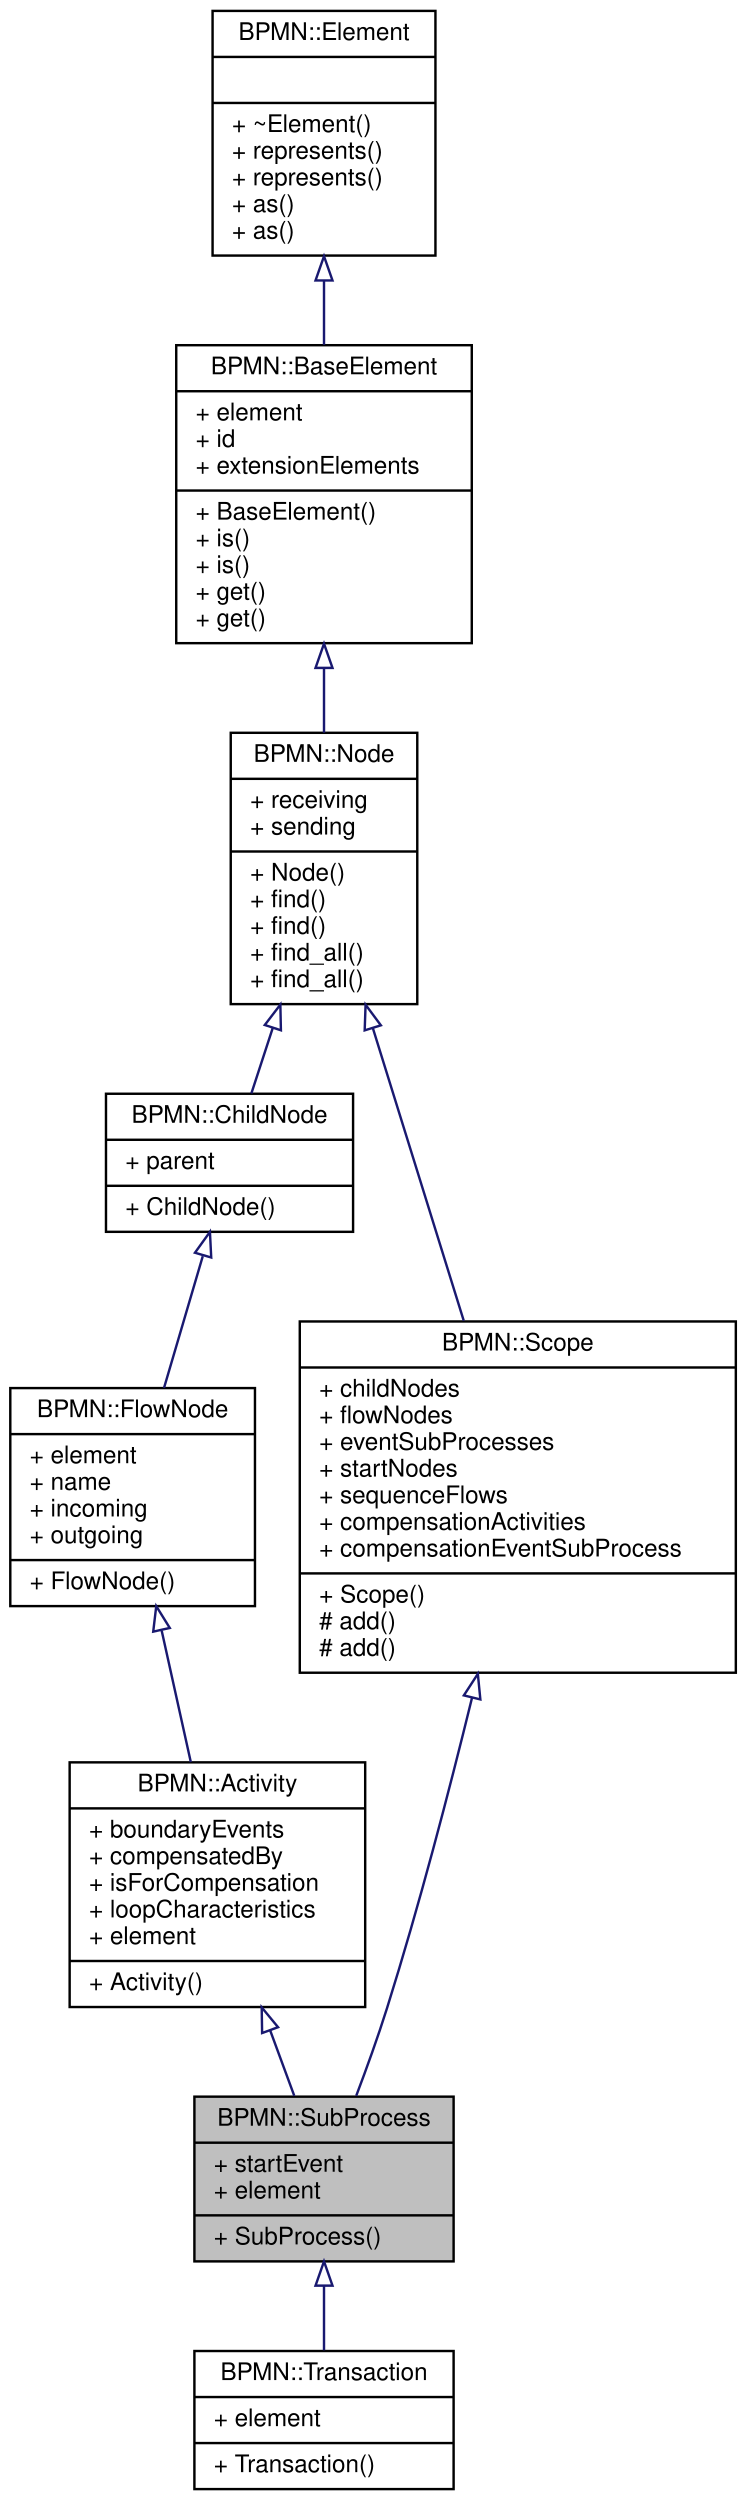
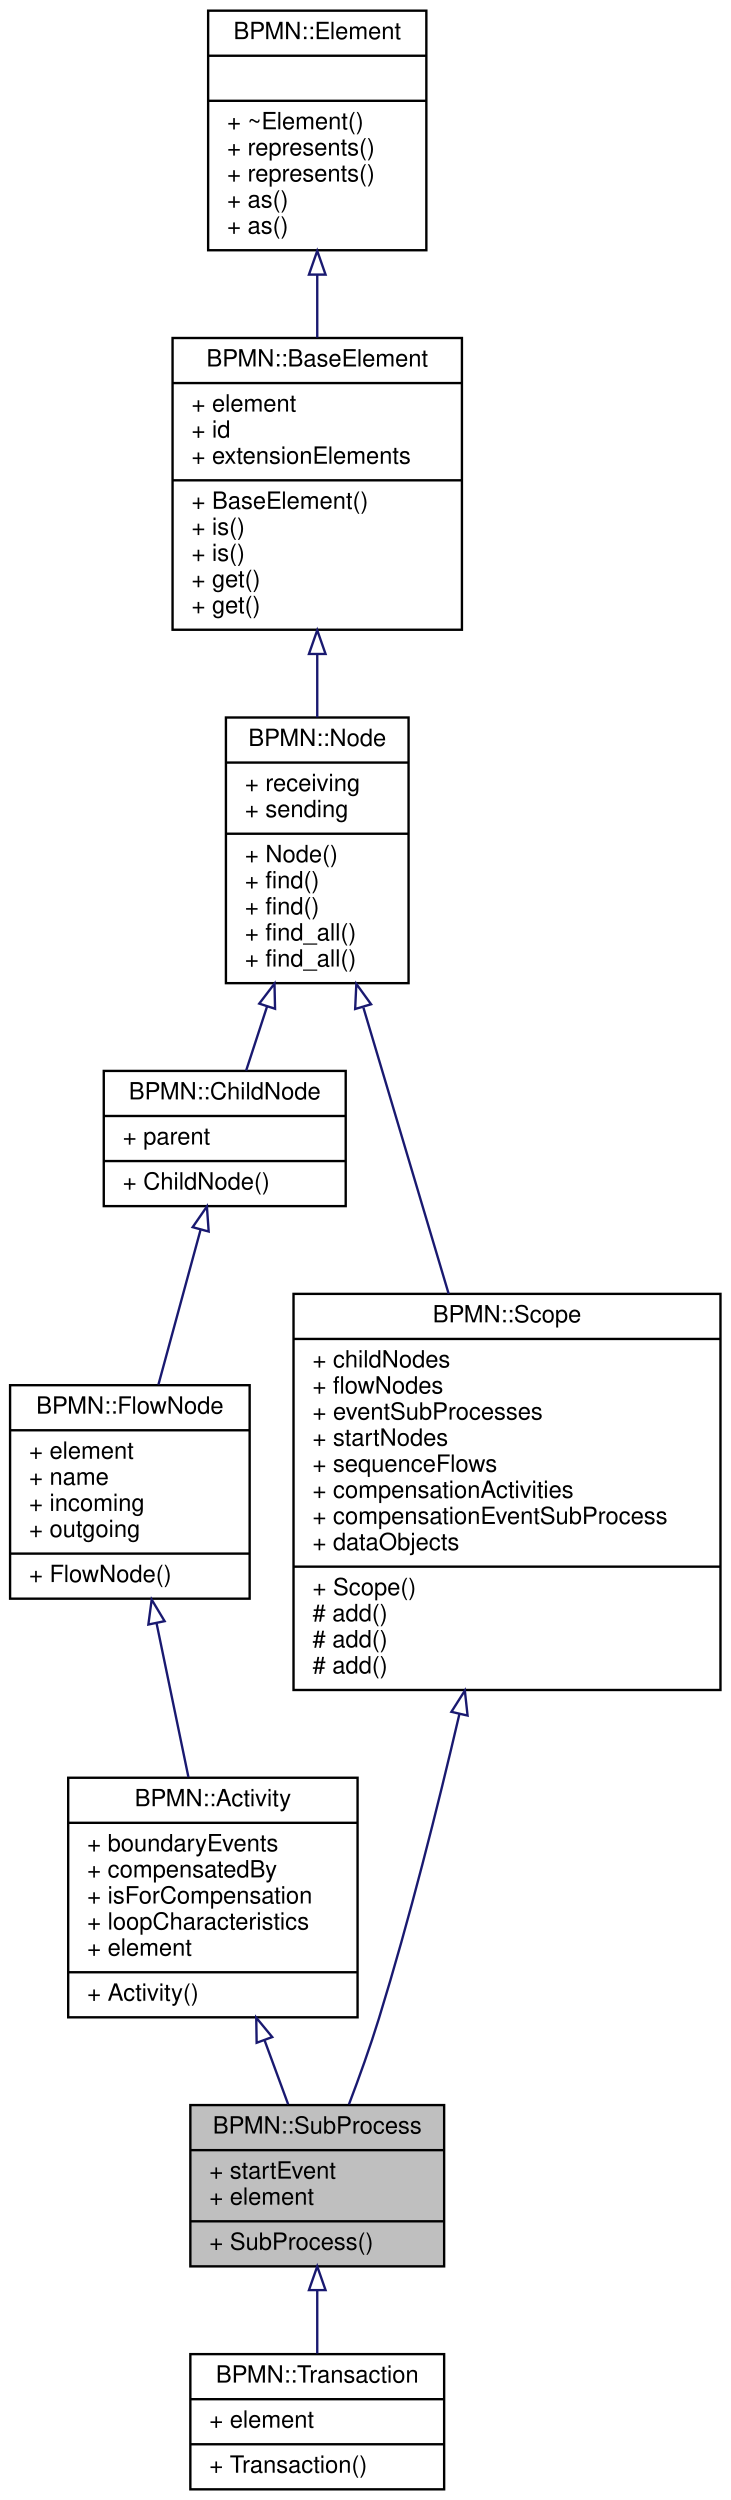
- <svg xmlns="http://www.w3.org/2000/svg" xmlns:xlink="http://www.w3.org/1999/xlink" width="308pt" height="1032pt" viewBox="0.00 0.00 307.50 1032.00">
-   <g id="graph0" class="graph" transform="scale(1 1) rotate(0) translate(4 1028)">
+ <svg xmlns="http://www.w3.org/2000/svg" xmlns:xlink="http://www.w3.org/1999/xlink" width="308pt" height="1054pt" viewBox="0.00 0.00 307.50 1054.00">
+   <g id="graph0" class="graph" transform="scale(1 1) rotate(0) translate(4 1050)">
    <g id="node1" class="node">
      <g id="a_node1">
        <a xlink:title=" ">
          <polygon fill="#bfbfbf" stroke="black" points="76,-94.5 76,-162.5 183,-162.5 183,-94.5 76,-94.5" />
          <text text-anchor="middle" x="129.5" y="-150.5" font-family="Helvetica,sans-Serif" font-size="10.00">BPMN::SubProcess</text>
          <polyline fill="none" stroke="black" points="76,-143.5 183,-143.5 " />
          <text text-anchor="start" x="84" y="-131.5" font-family="Helvetica,sans-Serif" font-size="10.00">+ startEvent</text>
          <text text-anchor="start" x="84" y="-120.5" font-family="Helvetica,sans-Serif" font-size="10.00">+ element</text>
          <polyline fill="none" stroke="black" points="76,-113.5 183,-113.5 " />
          <text text-anchor="start" x="84" y="-101.5" font-family="Helvetica,sans-Serif" font-size="10.00">+ SubProcess()</text>
        </a>
      </g>
    </g>
    <g id="node9" class="node">
      <g id="a_node9">
        <a xlink:href="classBPMN_1_1Transaction.html" target="_top" xlink:title=" ">
          <polygon fill="none" stroke="black" points="76,-0.5 76,-57.5 183,-57.5 183,-0.5 76,-0.5" />
          <text text-anchor="middle" x="129.5" y="-45.5" font-family="Helvetica,sans-Serif" font-size="10.00">BPMN::Transaction</text>
          <polyline fill="none" stroke="black" points="76,-38.5 183,-38.5 " />
          <text text-anchor="start" x="84" y="-26.5" font-family="Helvetica,sans-Serif" font-size="10.00">+ element</text>
          <polyline fill="none" stroke="black" points="76,-19.5 183,-19.5 " />
          <text text-anchor="start" x="84" y="-7.5" font-family="Helvetica,sans-Serif" font-size="10.00">+ Transaction()</text>
        </a>
      </g>
    </g>
    <g id="edge9" class="edge">
      <path fill="none" stroke="midnightblue" d="M129.5,-84.45C129.5,-75.4 129.5,-66.09 129.5,-57.78" />
      <polygon fill="none" stroke="midnightblue" points="126,-84.49 129.5,-94.49 133,-84.49 126,-84.49" />
    </g>
    <g id="node2" class="node">
      <g id="a_node2">
        <a xlink:href="classBPMN_1_1Activity.html" target="_top" xlink:title=" ">
          <polygon fill="none" stroke="black" points="24.5,-199.5 24.5,-300.5 146.5,-300.5 146.5,-199.5 24.5,-199.5" />
          <text text-anchor="middle" x="85.5" y="-288.5" font-family="Helvetica,sans-Serif" font-size="10.00">BPMN::Activity</text>
          <polyline fill="none" stroke="black" points="24.5,-281.5 146.5,-281.5 " />
          <text text-anchor="start" x="32.5" y="-269.5" font-family="Helvetica,sans-Serif" font-size="10.00">+ boundaryEvents</text>
          <text text-anchor="start" x="32.5" y="-258.5" font-family="Helvetica,sans-Serif" font-size="10.00">+ compensatedBy</text>
          <text text-anchor="start" x="32.5" y="-247.5" font-family="Helvetica,sans-Serif" font-size="10.00">+ isForCompensation</text>
          <text text-anchor="start" x="32.5" y="-236.5" font-family="Helvetica,sans-Serif" font-size="10.00">+ loopCharacteristics</text>
          <text text-anchor="start" x="32.5" y="-225.5" font-family="Helvetica,sans-Serif" font-size="10.00">+ element</text>
          <polyline fill="none" stroke="black" points="24.5,-218.5 146.5,-218.5 " />
          <text text-anchor="start" x="32.5" y="-206.5" font-family="Helvetica,sans-Serif" font-size="10.00">+ Activity()</text>
        </a>
      </g>
    </g>
    <g id="edge1" class="edge">
      <path fill="none" stroke="midnightblue" d="M107.31,-189.76C110.72,-180.5 114.14,-171.23 117.23,-162.83" />
      <polygon fill="none" stroke="midnightblue" points="103.95,-188.77 103.78,-199.36 110.52,-191.18 103.95,-188.77" />
    </g>
    <g id="node3" class="node">
      <g id="a_node3">
        <a xlink:href="classBPMN_1_1FlowNode.html" target="_top" xlink:title="Base class for BPMN elements that may contain incoming and outgoing sequence flows.">
-           <polygon fill="none" stroke="black" points="0,-365 0,-455 101,-455 101,-365 0,-365" />
-           <text text-anchor="middle" x="50.5" y="-443" font-family="Helvetica,sans-Serif" font-size="10.00">BPMN::FlowNode</text>
-           <polyline fill="none" stroke="black" points="0,-436 101,-436 " />
-           <text text-anchor="start" x="8" y="-424" font-family="Helvetica,sans-Serif" font-size="10.00">+ element</text>
-           <text text-anchor="start" x="8" y="-413" font-family="Helvetica,sans-Serif" font-size="10.00">+ name</text>
-           <text text-anchor="start" x="8" y="-402" font-family="Helvetica,sans-Serif" font-size="10.00">+ incoming</text>
-           <text text-anchor="start" x="8" y="-391" font-family="Helvetica,sans-Serif" font-size="10.00">+ outgoing</text>
-           <polyline fill="none" stroke="black" points="0,-384 101,-384 " />
-           <text text-anchor="start" x="8" y="-372" font-family="Helvetica,sans-Serif" font-size="10.00">+ FlowNode()</text>
+           <polygon fill="none" stroke="black" points="0,-376 0,-466 101,-466 101,-376 0,-376" />
+           <text text-anchor="middle" x="50.5" y="-454" font-family="Helvetica,sans-Serif" font-size="10.00">BPMN::FlowNode</text>
+           <polyline fill="none" stroke="black" points="0,-447 101,-447 " />
+           <text text-anchor="start" x="8" y="-435" font-family="Helvetica,sans-Serif" font-size="10.00">+ element</text>
+           <text text-anchor="start" x="8" y="-424" font-family="Helvetica,sans-Serif" font-size="10.00">+ name</text>
+           <text text-anchor="start" x="8" y="-413" font-family="Helvetica,sans-Serif" font-size="10.00">+ incoming</text>
+           <text text-anchor="start" x="8" y="-402" font-family="Helvetica,sans-Serif" font-size="10.00">+ outgoing</text>
+           <polyline fill="none" stroke="black" points="0,-395 101,-395 " />
+           <text text-anchor="start" x="8" y="-383" font-family="Helvetica,sans-Serif" font-size="10.00">+ FlowNode()</text>
        </a>
      </g>
    </g>
    <g id="edge2" class="edge">
-       <path fill="none" stroke="midnightblue" d="M62.49,-354.87C66.39,-337.28 70.69,-317.86 74.51,-300.62" />
-       <polygon fill="none" stroke="midnightblue" points="59,-354.47 60.25,-364.99 65.83,-355.98 59,-354.47" />
+       <path fill="none" stroke="midnightblue" d="M61.76,-365.62C66.08,-344.79 70.97,-321.15 75.19,-300.77" />
+       <polygon fill="none" stroke="midnightblue" points="58.3,-365.1 59.7,-375.6 65.15,-366.51 58.3,-365.1" />
    </g>
    <g id="node4" class="node">
      <g id="a_node4">
        <a xlink:href="classBPMN_1_1ChildNode.html" target="_top" xlink:title="Base class for BPMN elements within a Scope.">
-           <polygon fill="none" stroke="black" points="39.5,-519.5 39.5,-576.5 141.5,-576.5 141.5,-519.5 39.5,-519.5" />
-           <text text-anchor="middle" x="90.5" y="-564.5" font-family="Helvetica,sans-Serif" font-size="10.00">BPMN::ChildNode</text>
-           <polyline fill="none" stroke="black" points="39.5,-557.5 141.5,-557.5 " />
-           <text text-anchor="start" x="47.5" y="-545.5" font-family="Helvetica,sans-Serif" font-size="10.00">+ parent</text>
-           <polyline fill="none" stroke="black" points="39.5,-538.5 141.5,-538.5 " />
-           <text text-anchor="start" x="47.5" y="-526.5" font-family="Helvetica,sans-Serif" font-size="10.00">+ ChildNode()</text>
+           <polygon fill="none" stroke="black" points="39.5,-541.5 39.5,-598.5 141.5,-598.5 141.5,-541.5 39.5,-541.5" />
+           <text text-anchor="middle" x="90.5" y="-586.5" font-family="Helvetica,sans-Serif" font-size="10.00">BPMN::ChildNode</text>
+           <polyline fill="none" stroke="black" points="39.5,-579.5 141.5,-579.5 " />
+           <text text-anchor="start" x="47.5" y="-567.5" font-family="Helvetica,sans-Serif" font-size="10.00">+ parent</text>
+           <polyline fill="none" stroke="black" points="39.5,-560.5 141.5,-560.5 " />
+           <text text-anchor="start" x="47.5" y="-548.5" font-family="Helvetica,sans-Serif" font-size="10.00">+ ChildNode()</text>
        </a>
      </g>
    </g>
    <g id="edge3" class="edge">
-       <path fill="none" stroke="midnightblue" d="M79.46,-509.45C74.5,-492.61 68.63,-472.63 63.46,-455.08" />
-       <polygon fill="none" stroke="midnightblue" points="76.23,-510.87 82.41,-519.48 82.94,-508.9 76.23,-510.87" />
+       <path fill="none" stroke="midnightblue" d="M80.28,-531.43C74.87,-511.57 68.2,-487.06 62.55,-466.28" />
+       <polygon fill="none" stroke="midnightblue" points="76.97,-532.62 82.98,-541.35 83.73,-530.78 76.97,-532.62" />
    </g>
    <g id="node5" class="node">
      <g id="a_node5">
        <a xlink:href="classBPMN_1_1Node.html" target="_top" xlink:title="Base class for all nodes in a BPMN model.">
-           <polygon fill="none" stroke="black" points="91,-613.5 91,-725.5 168,-725.5 168,-613.5 91,-613.5" />
-           <text text-anchor="middle" x="129.5" y="-713.5" font-family="Helvetica,sans-Serif" font-size="10.00">BPMN::Node</text>
-           <polyline fill="none" stroke="black" points="91,-706.5 168,-706.5 " />
-           <text text-anchor="start" x="99" y="-694.5" font-family="Helvetica,sans-Serif" font-size="10.00">+ receiving</text>
-           <text text-anchor="start" x="99" y="-683.5" font-family="Helvetica,sans-Serif" font-size="10.00">+ sending</text>
-           <polyline fill="none" stroke="black" points="91,-676.5 168,-676.5 " />
-           <text text-anchor="start" x="99" y="-664.5" font-family="Helvetica,sans-Serif" font-size="10.00">+ Node()</text>
-           <text text-anchor="start" x="99" y="-653.5" font-family="Helvetica,sans-Serif" font-size="10.00">+ find()</text>
-           <text text-anchor="start" x="99" y="-642.5" font-family="Helvetica,sans-Serif" font-size="10.00">+ find()</text>
-           <text text-anchor="start" x="99" y="-631.5" font-family="Helvetica,sans-Serif" font-size="10.00">+ find_all()</text>
-           <text text-anchor="start" x="99" y="-620.5" font-family="Helvetica,sans-Serif" font-size="10.00">+ find_all()</text>
+           <polygon fill="none" stroke="black" points="91,-635.5 91,-747.5 168,-747.5 168,-635.5 91,-635.5" />
+           <text text-anchor="middle" x="129.5" y="-735.5" font-family="Helvetica,sans-Serif" font-size="10.00">BPMN::Node</text>
+           <polyline fill="none" stroke="black" points="91,-728.5 168,-728.5 " />
+           <text text-anchor="start" x="99" y="-716.5" font-family="Helvetica,sans-Serif" font-size="10.00">+ receiving</text>
+           <text text-anchor="start" x="99" y="-705.5" font-family="Helvetica,sans-Serif" font-size="10.00">+ sending</text>
+           <polyline fill="none" stroke="black" points="91,-698.5 168,-698.5 " />
+           <text text-anchor="start" x="99" y="-686.5" font-family="Helvetica,sans-Serif" font-size="10.00">+ Node()</text>
+           <text text-anchor="start" x="99" y="-675.5" font-family="Helvetica,sans-Serif" font-size="10.00">+ find()</text>
+           <text text-anchor="start" x="99" y="-664.5" font-family="Helvetica,sans-Serif" font-size="10.00">+ find()</text>
+           <text text-anchor="start" x="99" y="-653.5" font-family="Helvetica,sans-Serif" font-size="10.00">+ find_all()</text>
+           <text text-anchor="start" x="99" y="-642.5" font-family="Helvetica,sans-Serif" font-size="10.00">+ find_all()</text>
        </a>
      </g>
    </g>
    <g id="edge4" class="edge">
-       <path fill="none" stroke="midnightblue" d="M108.37,-603.74C105.25,-594.21 102.2,-584.84 99.52,-576.63" />
-       <polygon fill="none" stroke="midnightblue" points="105.05,-604.88 111.48,-613.3 111.71,-602.7 105.05,-604.88" />
+       <path fill="none" stroke="midnightblue" d="M108.37,-625.74C105.25,-616.21 102.2,-606.84 99.52,-598.63" />
+       <polygon fill="none" stroke="midnightblue" points="105.05,-626.88 111.48,-635.3 111.71,-624.7 105.05,-626.88" />
    </g>
    <g id="node8" class="node">
      <g id="a_node8">
        <a xlink:href="classBPMN_1_1Scope.html" target="_top" xlink:title="Base class for BPMN elements that may contain a ChildNode elements.">
-           <polygon fill="none" stroke="black" points="119.5,-337.5 119.5,-482.5 299.5,-482.5 299.5,-337.5 119.5,-337.5" />
-           <text text-anchor="middle" x="209.5" y="-470.5" font-family="Helvetica,sans-Serif" font-size="10.00">BPMN::Scope</text>
-           <polyline fill="none" stroke="black" points="119.5,-463.5 299.5,-463.5 " />
-           <text text-anchor="start" x="127.5" y="-451.5" font-family="Helvetica,sans-Serif" font-size="10.00">+ childNodes</text>
-           <text text-anchor="start" x="127.5" y="-440.5" font-family="Helvetica,sans-Serif" font-size="10.00">+ flowNodes</text>
-           <text text-anchor="start" x="127.5" y="-429.5" font-family="Helvetica,sans-Serif" font-size="10.00">+ eventSubProcesses</text>
-           <text text-anchor="start" x="127.5" y="-418.5" font-family="Helvetica,sans-Serif" font-size="10.00">+ startNodes</text>
-           <text text-anchor="start" x="127.5" y="-407.5" font-family="Helvetica,sans-Serif" font-size="10.00">+ sequenceFlows</text>
-           <text text-anchor="start" x="127.5" y="-396.5" font-family="Helvetica,sans-Serif" font-size="10.00">+ compensationActivities</text>
-           <text text-anchor="start" x="127.5" y="-385.5" font-family="Helvetica,sans-Serif" font-size="10.00">+ compensationEventSubProcess</text>
-           <polyline fill="none" stroke="black" points="119.5,-378.5 299.5,-378.5 " />
-           <text text-anchor="start" x="127.5" y="-366.5" font-family="Helvetica,sans-Serif" font-size="10.00">+ Scope()</text>
+           <polygon fill="none" stroke="black" points="119.5,-337.5 119.5,-504.5 299.5,-504.5 299.5,-337.5 119.5,-337.5" />
+           <text text-anchor="middle" x="209.5" y="-492.5" font-family="Helvetica,sans-Serif" font-size="10.00">BPMN::Scope</text>
+           <polyline fill="none" stroke="black" points="119.5,-485.5 299.5,-485.5 " />
+           <text text-anchor="start" x="127.5" y="-473.5" font-family="Helvetica,sans-Serif" font-size="10.00">+ childNodes</text>
+           <text text-anchor="start" x="127.5" y="-462.5" font-family="Helvetica,sans-Serif" font-size="10.00">+ flowNodes</text>
+           <text text-anchor="start" x="127.5" y="-451.5" font-family="Helvetica,sans-Serif" font-size="10.00">+ eventSubProcesses</text>
+           <text text-anchor="start" x="127.5" y="-440.5" font-family="Helvetica,sans-Serif" font-size="10.00">+ startNodes</text>
+           <text text-anchor="start" x="127.5" y="-429.5" font-family="Helvetica,sans-Serif" font-size="10.00">+ sequenceFlows</text>
+           <text text-anchor="start" x="127.5" y="-418.5" font-family="Helvetica,sans-Serif" font-size="10.00">+ compensationActivities</text>
+           <text text-anchor="start" x="127.5" y="-407.5" font-family="Helvetica,sans-Serif" font-size="10.00">+ compensationEventSubProcess</text>
+           <text text-anchor="start" x="127.5" y="-396.5" font-family="Helvetica,sans-Serif" font-size="10.00">+ dataObjects</text>
+           <polyline fill="none" stroke="black" points="119.5,-389.5 299.5,-389.5 " />
+           <text text-anchor="start" x="127.5" y="-377.5" font-family="Helvetica,sans-Serif" font-size="10.00">+ Scope()</text>
+           <text text-anchor="start" x="127.5" y="-366.5" font-family="Helvetica,sans-Serif" font-size="10.00"># add()</text>
          <text text-anchor="start" x="127.5" y="-355.5" font-family="Helvetica,sans-Serif" font-size="10.00"># add()</text>
          <text text-anchor="start" x="127.5" y="-344.5" font-family="Helvetica,sans-Serif" font-size="10.00"># add()</text>
        </a>
      </g>
    </g>
    <g id="edge8" class="edge">
-       <path fill="none" stroke="midnightblue" d="M149.65,-603.63C161.09,-566.82 175.42,-520.69 187.19,-482.79" />
-       <polygon fill="none" stroke="midnightblue" points="146.29,-602.67 146.66,-613.26 152.97,-604.75 146.29,-602.67" />
+       <path fill="none" stroke="midnightblue" d="M148.96,-625.2C159.78,-588.87 173.36,-543.3 184.91,-504.52" />
+       <polygon fill="none" stroke="midnightblue" points="145.48,-624.61 145.98,-635.19 152.19,-626.61 145.48,-624.61" />
    </g>
    <g id="node6" class="node">
      <g id="a_node6">
        <a xlink:href="classBPMN_1_1BaseElement.html" target="_top" xlink:title="Base class for all core BPMN elements.">
-           <polygon fill="none" stroke="black" points="68.5,-762.5 68.5,-885.5 190.5,-885.5 190.5,-762.5 68.5,-762.5" />
-           <text text-anchor="middle" x="129.5" y="-873.5" font-family="Helvetica,sans-Serif" font-size="10.00">BPMN::BaseElement</text>
-           <polyline fill="none" stroke="black" points="68.5,-866.5 190.5,-866.5 " />
-           <text text-anchor="start" x="76.5" y="-854.5" font-family="Helvetica,sans-Serif" font-size="10.00">+ element</text>
-           <text text-anchor="start" x="76.5" y="-843.5" font-family="Helvetica,sans-Serif" font-size="10.00">+ id</text>
-           <text text-anchor="start" x="76.5" y="-832.5" font-family="Helvetica,sans-Serif" font-size="10.00">+ extensionElements</text>
-           <polyline fill="none" stroke="black" points="68.5,-825.5 190.5,-825.5 " />
-           <text text-anchor="start" x="76.5" y="-813.5" font-family="Helvetica,sans-Serif" font-size="10.00">+ BaseElement()</text>
-           <text text-anchor="start" x="76.5" y="-802.5" font-family="Helvetica,sans-Serif" font-size="10.00">+ is()</text>
-           <text text-anchor="start" x="76.5" y="-791.5" font-family="Helvetica,sans-Serif" font-size="10.00">+ is()</text>
-           <text text-anchor="start" x="76.5" y="-780.5" font-family="Helvetica,sans-Serif" font-size="10.00">+ get()</text>
-           <text text-anchor="start" x="76.5" y="-769.5" font-family="Helvetica,sans-Serif" font-size="10.00">+ get()</text>
+           <polygon fill="none" stroke="black" points="68.5,-784.5 68.5,-907.5 190.5,-907.5 190.5,-784.5 68.5,-784.5" />
+           <text text-anchor="middle" x="129.5" y="-895.5" font-family="Helvetica,sans-Serif" font-size="10.00">BPMN::BaseElement</text>
+           <polyline fill="none" stroke="black" points="68.5,-888.5 190.5,-888.5 " />
+           <text text-anchor="start" x="76.5" y="-876.5" font-family="Helvetica,sans-Serif" font-size="10.00">+ element</text>
+           <text text-anchor="start" x="76.5" y="-865.5" font-family="Helvetica,sans-Serif" font-size="10.00">+ id</text>
+           <text text-anchor="start" x="76.5" y="-854.5" font-family="Helvetica,sans-Serif" font-size="10.00">+ extensionElements</text>
+           <polyline fill="none" stroke="black" points="68.5,-847.5 190.5,-847.5 " />
+           <text text-anchor="start" x="76.5" y="-835.5" font-family="Helvetica,sans-Serif" font-size="10.00">+ BaseElement()</text>
+           <text text-anchor="start" x="76.5" y="-824.5" font-family="Helvetica,sans-Serif" font-size="10.00">+ is()</text>
+           <text text-anchor="start" x="76.5" y="-813.5" font-family="Helvetica,sans-Serif" font-size="10.00">+ is()</text>
+           <text text-anchor="start" x="76.5" y="-802.5" font-family="Helvetica,sans-Serif" font-size="10.00">+ get()</text>
+           <text text-anchor="start" x="76.5" y="-791.5" font-family="Helvetica,sans-Serif" font-size="10.00">+ get()</text>
        </a>
      </g>
    </g>
    <g id="edge5" class="edge">
-       <path fill="none" stroke="midnightblue" d="M129.5,-752.25C129.5,-743.29 129.5,-734.23 129.5,-725.56" />
-       <polygon fill="none" stroke="midnightblue" points="126,-752.29 129.5,-762.29 133,-752.29 126,-752.29" />
+       <path fill="none" stroke="midnightblue" d="M129.5,-774.25C129.5,-765.29 129.5,-756.23 129.5,-747.56" />
+       <polygon fill="none" stroke="midnightblue" points="126,-774.29 129.5,-784.29 133,-774.29 126,-774.29" />
    </g>
    <g id="node7" class="node">
      <g id="a_node7">
        <a xlink:href="classBPMN_1_1Element.html" target="_top" xlink:title="Abstract base class for all elements in a BPMN model.">
-           <polygon fill="none" stroke="black" points="83.5,-922.5 83.5,-1023.5 175.5,-1023.5 175.5,-922.5 83.5,-922.5" />
-           <text text-anchor="middle" x="129.5" y="-1011.5" font-family="Helvetica,sans-Serif" font-size="10.00">BPMN::Element</text>
-           <polyline fill="none" stroke="black" points="83.5,-1004.5 175.5,-1004.5 " />
-           <text text-anchor="middle" x="129.5" y="-992.5" font-family="Helvetica,sans-Serif" font-size="10.00"> </text>
-           <polyline fill="none" stroke="black" points="83.5,-985.5 175.5,-985.5 " />
-           <text text-anchor="start" x="91.5" y="-973.5" font-family="Helvetica,sans-Serif" font-size="10.00">+ ~Element()</text>
-           <text text-anchor="start" x="91.5" y="-962.5" font-family="Helvetica,sans-Serif" font-size="10.00">+ represents()</text>
-           <text text-anchor="start" x="91.5" y="-951.5" font-family="Helvetica,sans-Serif" font-size="10.00">+ represents()</text>
-           <text text-anchor="start" x="91.5" y="-940.5" font-family="Helvetica,sans-Serif" font-size="10.00">+ as()</text>
-           <text text-anchor="start" x="91.5" y="-929.5" font-family="Helvetica,sans-Serif" font-size="10.00">+ as()</text>
+           <polygon fill="none" stroke="black" points="83.5,-944.5 83.5,-1045.5 175.5,-1045.5 175.5,-944.5 83.5,-944.5" />
+           <text text-anchor="middle" x="129.5" y="-1033.5" font-family="Helvetica,sans-Serif" font-size="10.00">BPMN::Element</text>
+           <polyline fill="none" stroke="black" points="83.5,-1026.5 175.5,-1026.5 " />
+           <text text-anchor="middle" x="129.5" y="-1014.5" font-family="Helvetica,sans-Serif" font-size="10.00"> </text>
+           <polyline fill="none" stroke="black" points="83.5,-1007.5 175.5,-1007.5 " />
+           <text text-anchor="start" x="91.5" y="-995.5" font-family="Helvetica,sans-Serif" font-size="10.00">+ ~Element()</text>
+           <text text-anchor="start" x="91.5" y="-984.5" font-family="Helvetica,sans-Serif" font-size="10.00">+ represents()</text>
+           <text text-anchor="start" x="91.5" y="-973.5" font-family="Helvetica,sans-Serif" font-size="10.00">+ represents()</text>
+           <text text-anchor="start" x="91.5" y="-962.5" font-family="Helvetica,sans-Serif" font-size="10.00">+ as()</text>
+           <text text-anchor="start" x="91.5" y="-951.5" font-family="Helvetica,sans-Serif" font-size="10.00">+ as()</text>
        </a>
      </g>
    </g>
    <g id="edge6" class="edge">
-       <path fill="none" stroke="midnightblue" d="M129.5,-912.14C129.5,-903.41 129.5,-894.42 129.5,-885.67" />
-       <polygon fill="none" stroke="midnightblue" points="126,-912.23 129.5,-922.23 133,-912.23 126,-912.23" />
+       <path fill="none" stroke="midnightblue" d="M129.5,-934.14C129.5,-925.41 129.5,-916.42 129.5,-907.67" />
+       <polygon fill="none" stroke="midnightblue" points="126,-934.23 129.5,-944.23 133,-934.23 126,-934.23" />
    </g>
    <g id="edge7" class="edge">
-       <path fill="none" stroke="midnightblue" d="M190.63,-327.27C181.05,-288.18 168.68,-240.88 155.5,-199 151.75,-187.08 147.11,-174.21 142.79,-162.83" />
-       <polygon fill="none" stroke="midnightblue" points="187.23,-328.14 193,-337.03 194.04,-326.48 187.23,-328.14" />
+       <path fill="none" stroke="midnightblue" d="M189.42,-327.29C180.14,-287.5 168.34,-240.67 155.5,-199 151.82,-187.06 147.2,-174.19 142.87,-162.81" />
+       <polygon fill="none" stroke="midnightblue" points="186.06,-328.29 191.73,-337.24 192.88,-326.71 186.06,-328.29" />
    </g>
  </g>
</svg>
